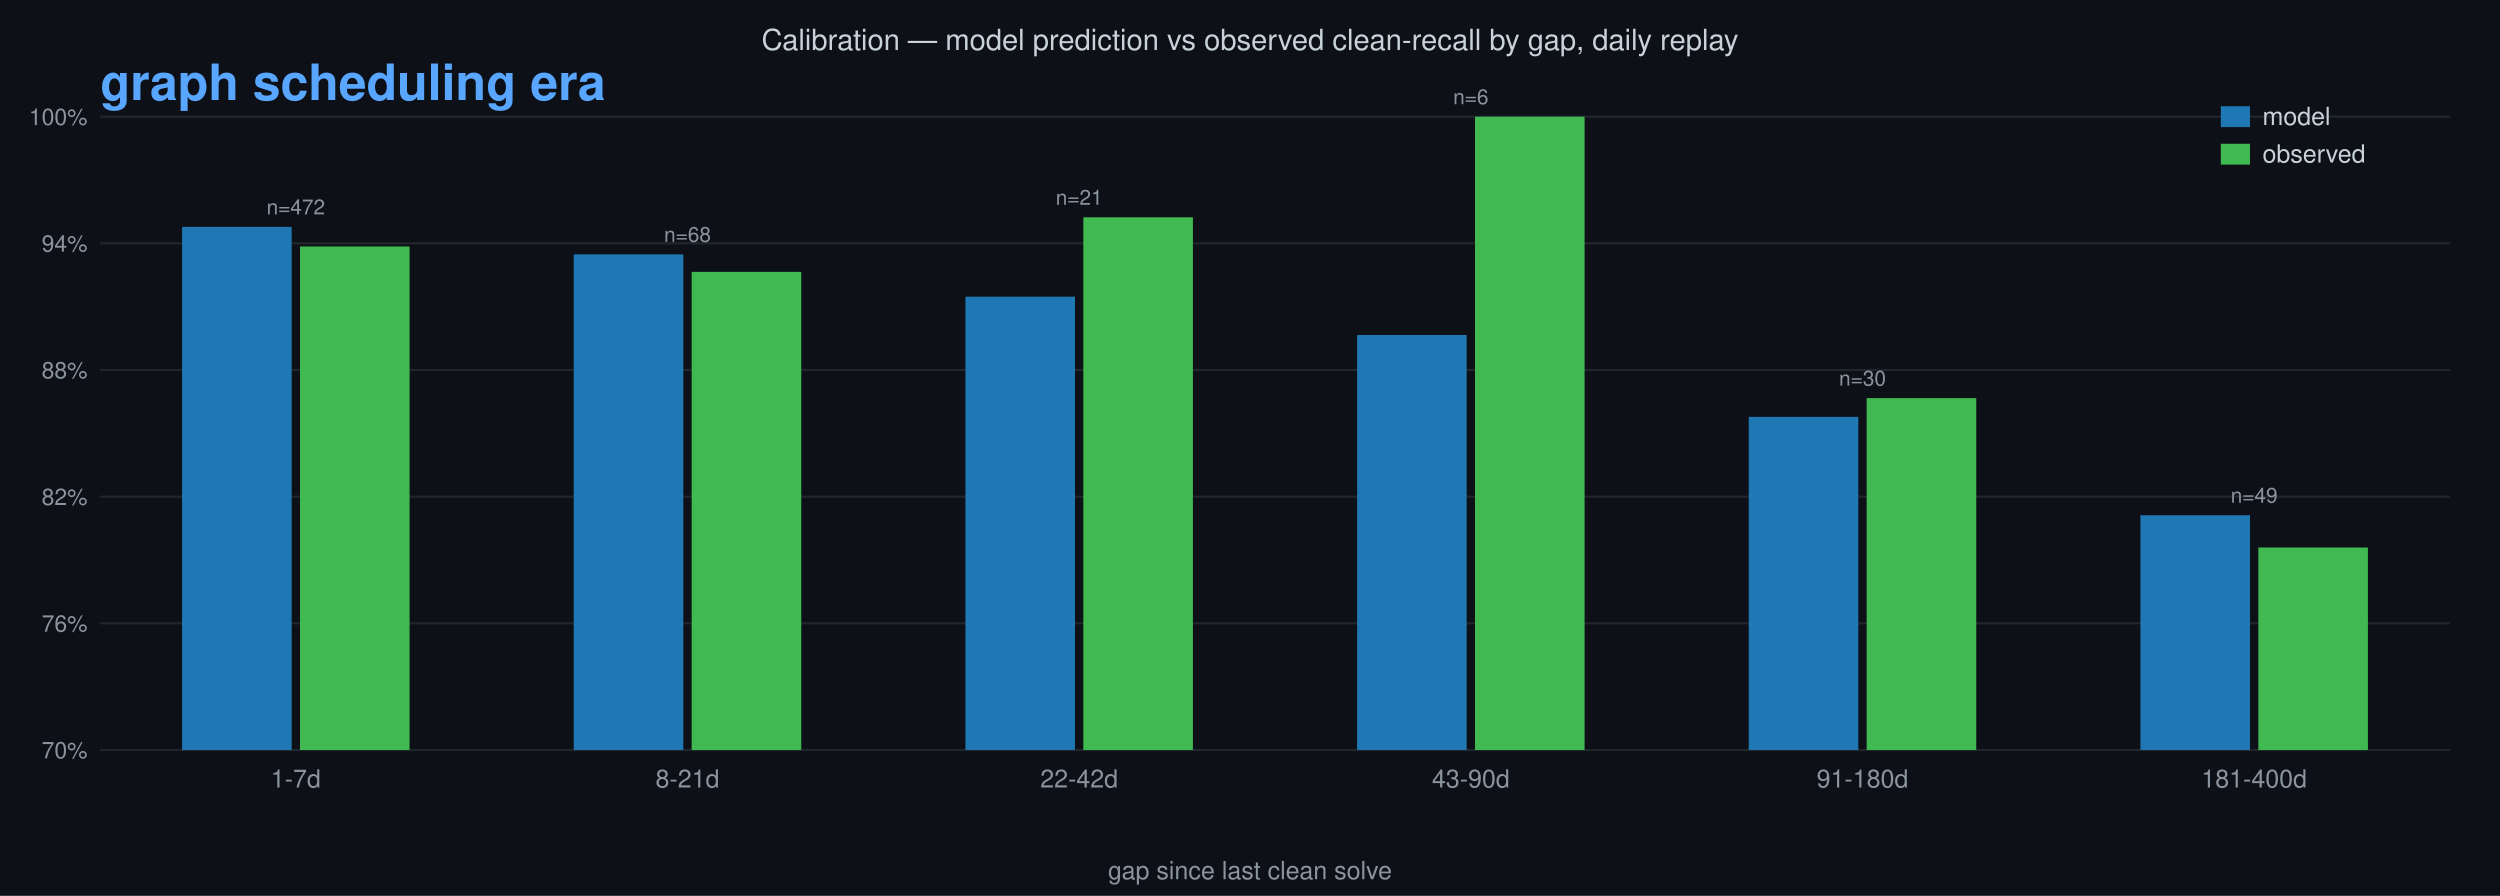
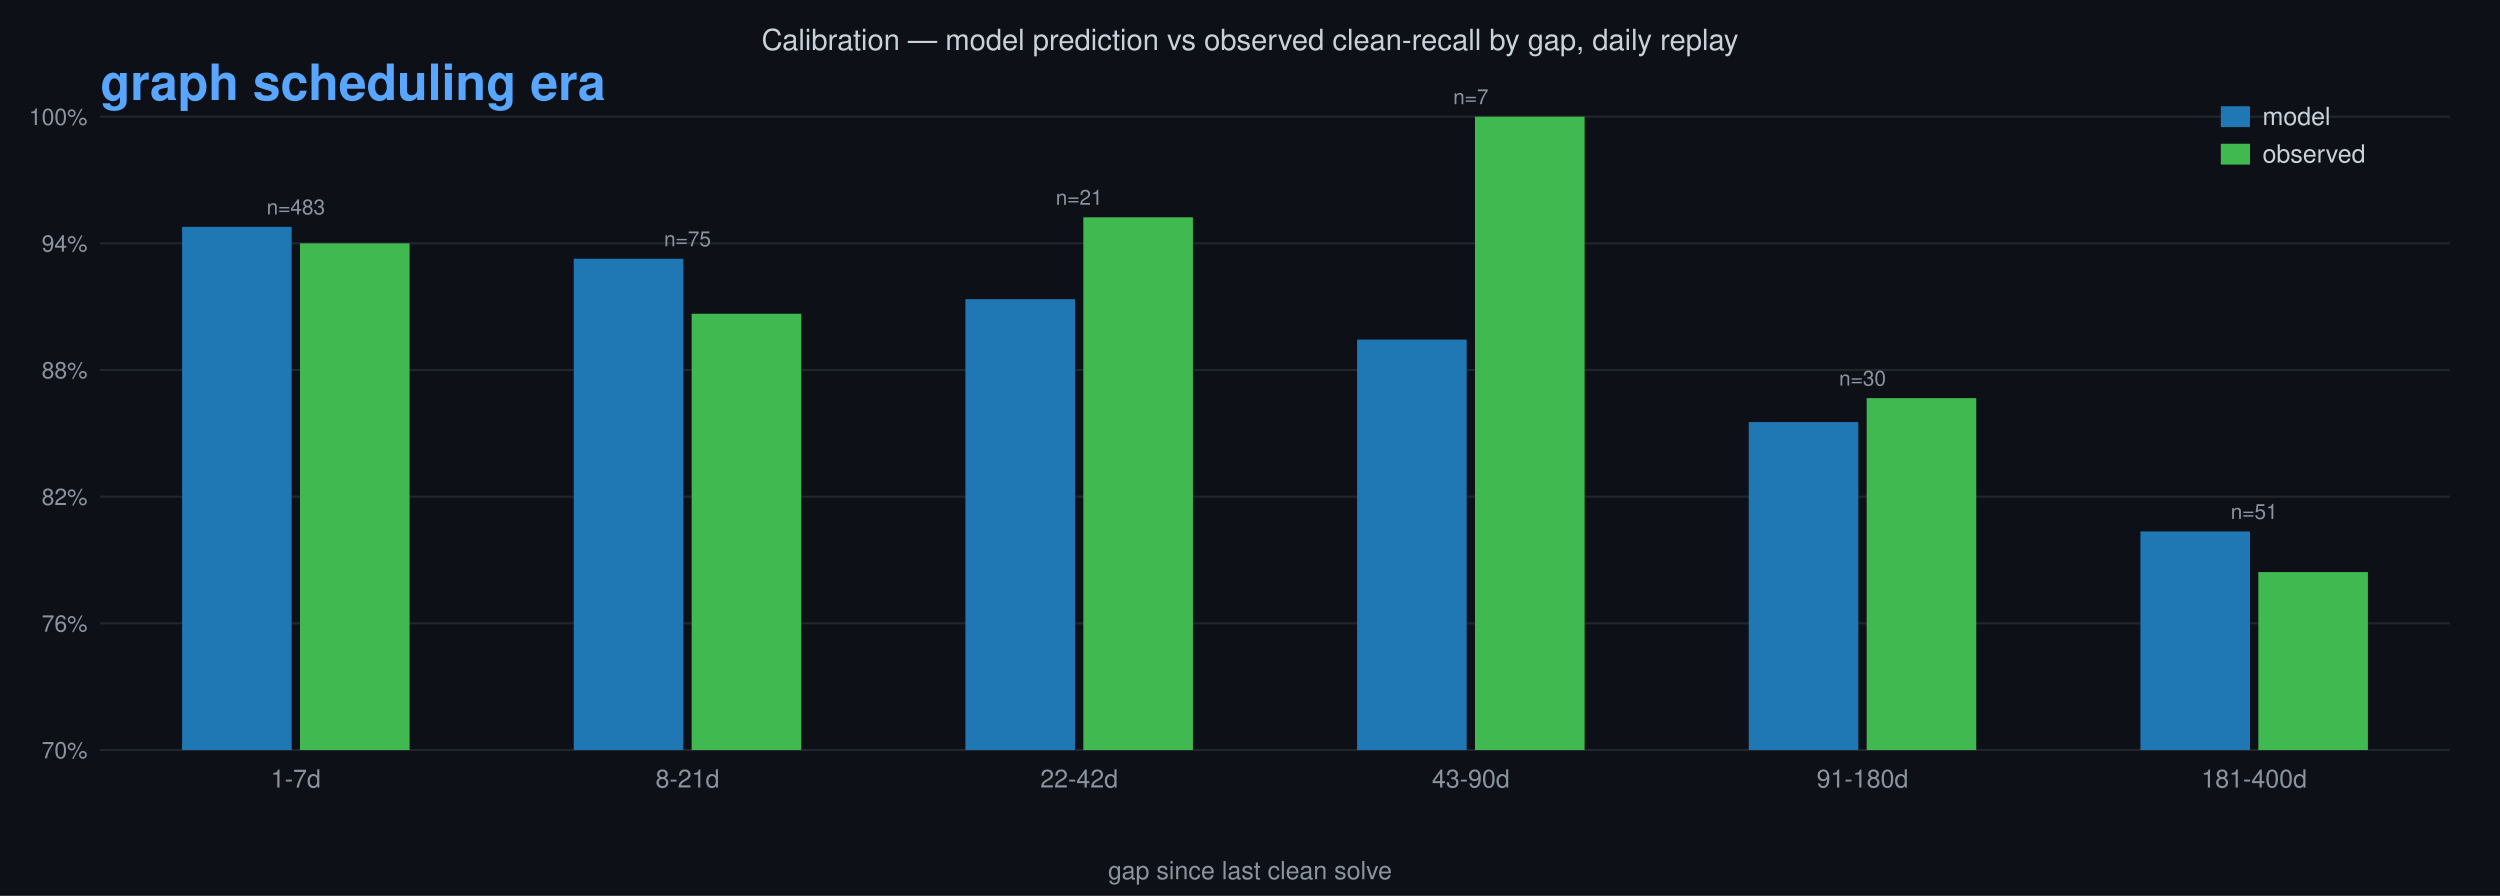
<svg xmlns="http://www.w3.org/2000/svg" viewBox="0 0 1200 430" font-family="Helvetica,sans-serif">
  <rect width="1200" height="430" fill="#0d1117" />
  <text x="600" y="24" text-anchor="middle" font-size="14" fill="#c9d1d9">Calibration — model prediction vs observed clean-recall by gap, daily replay</text>
-   <text x="48" y="48" text-anchor="start" font-size="24" font-weight="bold" fill="#8b949e" opacity="0">pre graph scheduling era<animate attributeName="opacity" calcMode="discrete" values="1;0" keyTimes="0;0.782" dur="10.0s" repeatCount="indefinite" />
+   <text x="48" y="48" text-anchor="start" font-size="24" font-weight="bold" fill="#8b949e" opacity="0">pre graph scheduling era<animate attributeName="opacity" calcMode="discrete" values="1;0" keyTimes="0;0.77" dur="10.0s" repeatCount="indefinite" />
  </text>
-   <text x="48" y="48" text-anchor="start" font-size="24" font-weight="bold" fill="#58a6ff" opacity="1">graph scheduling era<animate attributeName="opacity" calcMode="discrete" values="0;1" keyTimes="0;0.782" dur="10.0s" repeatCount="indefinite" />
+   <text x="48" y="48" text-anchor="start" font-size="24" font-weight="bold" fill="#58a6ff" opacity="1">graph scheduling era<animate attributeName="opacity" calcMode="discrete" values="0;1" keyTimes="0;0.77" dur="10.0s" repeatCount="indefinite" />
  </text>
  <line x1="48" y1="360.0" x2="1176" y2="360.0" stroke="#21262d" stroke-width="1" />
  <text x="42" y="364.0" text-anchor="end" font-size="11" fill="#8b949e">70%</text>
  <line x1="48" y1="299.2" x2="1176" y2="299.2" stroke="#21262d" stroke-width="1" />
  <text x="42" y="303.2" text-anchor="end" font-size="11" fill="#8b949e">76%</text>
  <line x1="48" y1="238.4" x2="1176" y2="238.4" stroke="#21262d" stroke-width="1" />
  <text x="42" y="242.4" text-anchor="end" font-size="11" fill="#8b949e">82%</text>
  <line x1="48" y1="177.6" x2="1176" y2="177.6" stroke="#21262d" stroke-width="1" />
  <text x="42" y="181.6" text-anchor="end" font-size="11" fill="#8b949e">88%</text>
  <line x1="48" y1="116.8" x2="1176" y2="116.8" stroke="#21262d" stroke-width="1" />
  <text x="42" y="120.8" text-anchor="end" font-size="11" fill="#8b949e">94%</text>
  <line x1="48" y1="56.0" x2="1176" y2="56.0" stroke="#21262d" stroke-width="1" />
  <text x="42" y="60.0" text-anchor="end" font-size="11" fill="#8b949e">100%</text>
  <rect x="87.4" y="108.9" width="52.6" height="251.1" fill="#1f77b4">
-     <animate attributeName="y" calcMode="discrete" values="360.0;106.5;107.2;106.9;107.1;107.4;107.5;107.7;108.3;108.2;108.3;108.4;108.5;108.4;108.3;108.4;108.3;108.4;108.3;108.4;108.5;108.4;108.5;108.6;108.5;108.6;108.5;108.6;108.5;108.6;108.7;108.8;108.9" keyTimes="0;0.005;0.009;0.022;0.035;0.038;0.047;0.049;0.064;0.071;0.075;0.084;0.119;0.149;0.196;0.21;0.253;0.272;0.299;0.314;0.38;0.39;0.408;0.46;0.496;0.517;0.53;0.548;0.561;0.838;0.896;0.905;0.915" dur="10.0s" repeatCount="indefinite" />
-     <animate attributeName="height" calcMode="discrete" values="0.0;253.5;252.8;253.1;252.9;252.6;252.5;252.3;251.7;251.8;251.7;251.6;251.5;251.6;251.7;251.6;251.7;251.6;251.7;251.6;251.5;251.6;251.5;251.4;251.5;251.4;251.5;251.4;251.5;251.4;251.3;251.2;251.1" keyTimes="0;0.005;0.009;0.022;0.035;0.038;0.047;0.049;0.064;0.071;0.075;0.084;0.119;0.149;0.196;0.21;0.253;0.272;0.299;0.314;0.38;0.39;0.408;0.46;0.496;0.517;0.53;0.548;0.561;0.838;0.896;0.905;0.915" dur="10.0s" repeatCount="indefinite" />
+     <animate attributeName="y" calcMode="discrete" values="360.0;106.5;107.3;106.9;107.2;107.4;107.5;107.7;108.4;108.3;108.4;108.5;108.6;108.5;108.4;108.5;108.4;108.5;108.4;108.5;108.4;108.5;108.6;108.7;108.6;108.5;108.6;108.7;108.8;108.9" keyTimes="0;0.005;0.009;0.022;0.034;0.038;0.046;0.048;0.063;0.07;0.074;0.082;0.117;0.147;0.193;0.206;0.249;0.268;0.283;0.309;0.318;0.332;0.411;0.464;0.477;0.581;0.825;0.863;0.882;0.897" dur="10.0s" repeatCount="indefinite" />
+     <animate attributeName="height" calcMode="discrete" values="0.0;253.5;252.7;253.1;252.8;252.6;252.5;252.3;251.6;251.7;251.6;251.5;251.4;251.5;251.6;251.5;251.6;251.5;251.6;251.5;251.6;251.5;251.4;251.3;251.4;251.5;251.4;251.3;251.2;251.1" keyTimes="0;0.005;0.009;0.022;0.034;0.038;0.046;0.048;0.063;0.07;0.074;0.082;0.117;0.147;0.193;0.206;0.249;0.268;0.283;0.309;0.318;0.332;0.411;0.464;0.477;0.581;0.825;0.863;0.882;0.897" dur="10.0s" repeatCount="indefinite" />
  </rect>
-   <rect x="144.0" y="118.3" width="52.6" height="241.7" fill="#3fb950">
-     <animate attributeName="y" calcMode="discrete" values="360.0;56.0;69.7;67.8;67.0;66.4;66.0;65.0;64.1;63.7;63.2;76.4;75.9;81.3;80.0;78.8;78.1;77.6;77.0;75.9;75.1;87.5;85.9;84.7;83.9;82.8;81.8;81.4;80.9;83.4;82.9;82.5;82.0;84.7;83.8;83.2;82.4;82.1;81.5;83.8;83.2;82.7;82.5;82.3;82.2;82.1;82.0;81.9;81.7;81.6;81.5;81.3;86.1;85.7;85.5;85.2;89.7;91.8;98.2;104.5;106.1;106.0;114.3;118.1;116.9;118.3" keyTimes="0;0.005;0.119;0.149;0.164;0.179;0.196;0.21;0.253;0.272;0.288;0.314;0.323;0.337;0.354;0.366;0.38;0.39;0.399;0.408;0.418;0.427;0.439;0.449;0.46;0.472;0.485;0.496;0.507;0.517;0.53;0.539;0.548;0.561;0.57;0.59;0.605;0.615;0.624;0.63;0.641;0.65;0.658;0.705;0.71;0.729;0.734;0.765;0.792;0.805;0.813;0.821;0.828;0.838;0.845;0.852;0.86;0.87;0.876;0.885;0.89;0.894;0.896;0.905;0.911;0.915" dur="10.0s" repeatCount="indefinite" />
-     <animate attributeName="height" calcMode="discrete" values="0.0;304.0;290.3;292.2;293.0;293.6;294.0;295.0;295.9;296.3;296.8;283.6;284.1;278.7;280.0;281.2;281.9;282.4;283.0;284.1;284.9;272.5;274.1;275.3;276.1;277.2;278.2;278.6;279.1;276.6;277.1;277.5;278.0;275.3;276.2;276.8;277.6;277.9;278.5;276.2;276.8;277.3;277.5;277.7;277.8;277.9;278.0;278.1;278.3;278.4;278.5;278.7;273.9;274.3;274.5;274.8;270.3;268.2;261.8;255.5;253.9;254.0;245.7;241.9;243.1;241.7" keyTimes="0;0.005;0.119;0.149;0.164;0.179;0.196;0.21;0.253;0.272;0.288;0.314;0.323;0.337;0.354;0.366;0.38;0.39;0.399;0.408;0.418;0.427;0.439;0.449;0.46;0.472;0.485;0.496;0.507;0.517;0.53;0.539;0.548;0.561;0.57;0.59;0.605;0.615;0.624;0.63;0.641;0.65;0.658;0.705;0.71;0.729;0.734;0.765;0.792;0.805;0.813;0.821;0.828;0.838;0.845;0.852;0.86;0.87;0.876;0.885;0.89;0.894;0.896;0.905;0.911;0.915" dur="10.0s" repeatCount="indefinite" />
+   <rect x="144.0" y="116.8" width="52.6" height="243.2" fill="#3fb950">
+     <animate attributeName="y" calcMode="discrete" values="360.0;56.0;69.7;67.8;67.0;66.4;66.0;65.0;64.1;63.7;63.2;76.4;75.9;81.3;80.0;78.8;78.1;77.6;77.0;75.9;75.1;87.5;85.9;84.7;83.9;82.8;81.8;81.4;80.9;83.4;82.9;82.5;82.0;84.7;83.8;83.2;82.4;82.1;81.5;83.8;83.2;82.7;82.5;82.3;82.2;82.1;82.0;81.9;81.7;81.6;81.5;81.3;86.1;85.7;85.5;85.2;89.7;91.8;98.2;104.5;106.1;106.0;114.3;118.1;116.9;118.1;116.8" keyTimes="0;0.005;0.117;0.147;0.161;0.177;0.193;0.206;0.249;0.268;0.283;0.309;0.318;0.332;0.349;0.361;0.374;0.384;0.393;0.402;0.411;0.421;0.432;0.442;0.452;0.464;0.477;0.488;0.499;0.509;0.522;0.53;0.54;0.552;0.562;0.581;0.596;0.606;0.614;0.62;0.631;0.639;0.647;0.694;0.699;0.718;0.723;0.754;0.78;0.792;0.801;0.808;0.815;0.825;0.832;0.838;0.847;0.856;0.863;0.871;0.876;0.88;0.882;0.891;0.897;0.901;0.911" dur="10.0s" repeatCount="indefinite" />
+     <animate attributeName="height" calcMode="discrete" values="0.0;304.0;290.3;292.2;293.0;293.6;294.0;295.0;295.9;296.3;296.8;283.6;284.1;278.7;280.0;281.2;281.9;282.4;283.0;284.1;284.9;272.5;274.1;275.3;276.1;277.2;278.2;278.6;279.1;276.6;277.1;277.5;278.0;275.3;276.2;276.8;277.6;277.9;278.5;276.2;276.8;277.3;277.5;277.7;277.8;277.9;278.0;278.1;278.3;278.4;278.5;278.7;273.9;274.3;274.5;274.8;270.3;268.2;261.8;255.5;253.9;254.0;245.7;241.9;243.1;241.9;243.2" keyTimes="0;0.005;0.117;0.147;0.161;0.177;0.193;0.206;0.249;0.268;0.283;0.309;0.318;0.332;0.349;0.361;0.374;0.384;0.393;0.402;0.411;0.421;0.432;0.442;0.452;0.464;0.477;0.488;0.499;0.509;0.522;0.53;0.54;0.552;0.562;0.581;0.596;0.606;0.614;0.62;0.631;0.639;0.647;0.694;0.699;0.718;0.723;0.754;0.78;0.792;0.801;0.808;0.815;0.825;0.832;0.838;0.847;0.856;0.863;0.871;0.876;0.88;0.882;0.891;0.897;0.901;0.911" dur="10.0s" repeatCount="indefinite" />
  </rect>
  <text x="142.0" y="378" text-anchor="middle" font-size="12" fill="#8b949e">1-7d</text>
-   <text x="142.0" y="102.9" text-anchor="middle" font-size="10" fill="#8b949e" opacity="1">n=472<animate attributeName="opacity" calcMode="discrete" values="0;1" keyTimes="0;0.915" dur="10.0s" repeatCount="indefinite" />
+   <text x="142.0" y="102.9" text-anchor="middle" font-size="10" fill="#8b949e" opacity="1">n=483<animate attributeName="opacity" calcMode="discrete" values="0;1" keyTimes="0;0.911" dur="10.0s" repeatCount="indefinite" />
  </text>
-   <rect x="275.4" y="122.1" width="52.6" height="237.9" fill="#1f77b4">
-     <animate attributeName="y" calcMode="discrete" values="360.0;116.0;117.9;117.2;118.2;118.7;119.8;119.5;121.0;121.6;122.2;122.4;122.0;122.3;123.0;122.7;122.5;122.4;122.2;122.1;121.8;122.4;122.6;122.3;122.4;122.3;122.2;122.1;121.9;121.8;121.7;121.6;121.7;121.8;121.9;122.1" keyTimes="0;0.059;0.071;0.075;0.087;0.108;0.119;0.149;0.179;0.21;0.253;0.272;0.288;0.323;0.337;0.354;0.366;0.38;0.39;0.399;0.408;0.418;0.427;0.439;0.472;0.517;0.539;0.59;0.63;0.662;0.86;0.876;0.896;0.905;0.911;0.915" dur="10.0s" repeatCount="indefinite" />
-     <animate attributeName="height" calcMode="discrete" values="0.0;244.0;242.1;242.8;241.8;241.3;240.2;240.5;239.0;238.4;237.8;237.6;238.0;237.7;237.0;237.3;237.5;237.6;237.8;237.9;238.2;237.6;237.4;237.7;237.6;237.7;237.8;237.9;238.1;238.2;238.3;238.4;238.3;238.2;238.1;237.9" keyTimes="0;0.059;0.071;0.075;0.087;0.108;0.119;0.149;0.179;0.21;0.253;0.272;0.288;0.323;0.337;0.354;0.366;0.38;0.39;0.399;0.408;0.418;0.427;0.439;0.472;0.517;0.539;0.59;0.63;0.662;0.86;0.876;0.896;0.905;0.911;0.915" dur="10.0s" repeatCount="indefinite" />
+   <rect x="275.4" y="124.2" width="52.6" height="235.8" fill="#1f77b4">
+     <animate attributeName="y" calcMode="discrete" values="360.0;116.5;118.5;117.8;118.8;119.4;120.6;120.3;121.8;122.4;123.1;123.3;122.9;123.2;123.9;123.6;123.4;123.3;123.1;122.9;122.7;123.2;123.4;123.2;123.1;123.0;122.9;122.7;122.6;122.4;122.3;122.4;122.5;122.6;123.8;124.2" keyTimes="0;0.058;0.07;0.074;0.086;0.106;0.117;0.147;0.177;0.206;0.249;0.268;0.283;0.318;0.332;0.349;0.361;0.374;0.384;0.393;0.402;0.411;0.421;0.432;0.509;0.53;0.581;0.62;0.639;0.847;0.863;0.882;0.891;0.897;0.901;0.911" dur="10.0s" repeatCount="indefinite" />
+     <animate attributeName="height" calcMode="discrete" values="0.0;243.5;241.5;242.2;241.2;240.6;239.4;239.7;238.2;237.6;236.9;236.7;237.1;236.8;236.1;236.4;236.6;236.7;236.9;237.1;237.3;236.8;236.6;236.8;236.9;237.0;237.1;237.3;237.4;237.6;237.7;237.6;237.5;237.4;236.2;235.8" keyTimes="0;0.058;0.07;0.074;0.086;0.106;0.117;0.147;0.177;0.206;0.249;0.268;0.283;0.318;0.332;0.349;0.361;0.374;0.384;0.393;0.402;0.411;0.421;0.432;0.509;0.53;0.581;0.62;0.639;0.847;0.863;0.882;0.891;0.897;0.901;0.911" dur="10.0s" repeatCount="indefinite" />
  </rect>
-   <rect x="332.0" y="130.5" width="52.6" height="229.5" fill="#3fb950">
-     <animate attributeName="y" calcMode="discrete" values="360.0;56.0;106.7;100.1;95.0;93.5;92.2;90.9;89.8;87.7;82.7;82.0;80.7;103.1;122.1;120.7;119.3;118.0;113.4;111.3;110.3;108.4;107.5;106.7;104.3;102.8;117.4;130.5" keyTimes="0;0.059;0.323;0.337;0.354;0.366;0.38;0.39;0.399;0.408;0.418;0.427;0.439;0.449;0.46;0.472;0.517;0.539;0.59;0.63;0.65;0.662;0.86;0.876;0.896;0.905;0.911;0.915" dur="10.0s" repeatCount="indefinite" />
-     <animate attributeName="height" calcMode="discrete" values="0.0;304.0;253.3;259.9;265.0;266.5;267.8;269.1;270.2;272.3;277.3;278.0;279.3;256.9;237.9;239.3;240.7;242.0;246.6;248.7;249.7;251.6;252.5;253.3;255.7;257.2;242.6;229.5" keyTimes="0;0.059;0.323;0.337;0.354;0.366;0.38;0.39;0.399;0.408;0.418;0.427;0.439;0.449;0.46;0.472;0.517;0.539;0.59;0.63;0.65;0.662;0.86;0.876;0.896;0.905;0.911;0.915" dur="10.0s" repeatCount="indefinite" />
+   <rect x="332.0" y="150.6" width="52.6" height="209.4" fill="#3fb950">
+     <animate attributeName="y" calcMode="discrete" values="360.0;56.0;106.7;100.1;95.0;93.5;92.2;90.9;89.8;87.7;82.7;82.0;80.7;103.1;122.1;120.7;119.3;118.0;113.4;111.3;110.3;108.4;107.5;106.7;104.3;102.8;117.4;126.4;150.6" keyTimes="0;0.058;0.318;0.332;0.349;0.361;0.374;0.384;0.393;0.402;0.411;0.421;0.432;0.442;0.452;0.464;0.509;0.53;0.581;0.62;0.639;0.652;0.847;0.863;0.882;0.891;0.897;0.901;0.911" dur="10.0s" repeatCount="indefinite" />
+     <animate attributeName="height" calcMode="discrete" values="0.0;304.0;253.3;259.9;265.0;266.5;267.8;269.1;270.2;272.3;277.3;278.0;279.3;256.9;237.9;239.3;240.7;242.0;246.6;248.7;249.7;251.6;252.5;253.3;255.7;257.2;242.6;233.6;209.4" keyTimes="0;0.058;0.318;0.332;0.349;0.361;0.374;0.384;0.393;0.402;0.411;0.421;0.432;0.442;0.452;0.464;0.509;0.53;0.581;0.62;0.639;0.652;0.847;0.863;0.882;0.891;0.897;0.901;0.911" dur="10.0s" repeatCount="indefinite" />
  </rect>
  <text x="330.0" y="378" text-anchor="middle" font-size="12" fill="#8b949e">8-21d</text>
-   <text x="330.0" y="116.1" text-anchor="middle" font-size="10" fill="#8b949e" opacity="1">n=68<animate attributeName="opacity" calcMode="discrete" values="0;1" keyTimes="0;0.915" dur="10.0s" repeatCount="indefinite" />
+   <text x="330.0" y="118.2" text-anchor="middle" font-size="10" fill="#8b949e" opacity="1">n=75<animate attributeName="opacity" calcMode="discrete" values="0;1" keyTimes="0;0.911" dur="10.0s" repeatCount="indefinite" />
  </text>
-   <rect x="463.4" y="142.4" width="52.6" height="217.6" fill="#1f77b4">
-     <animate attributeName="y" calcMode="discrete" values="360.0;136.3;133.5;134.7;139.0;139.4;138.4;138.1;137.9;138.3;138.9;142.4" keyTimes="0;0.337;0.38;0.507;0.561;0.57;0.666;0.725;0.729;0.782;0.797;0.838" dur="10.0s" repeatCount="indefinite" />
-     <animate attributeName="height" calcMode="discrete" values="0.0;223.7;226.5;225.3;221.0;220.6;221.6;221.9;222.1;221.7;221.1;217.6" keyTimes="0;0.337;0.38;0.507;0.561;0.57;0.666;0.725;0.729;0.782;0.797;0.838" dur="10.0s" repeatCount="indefinite" />
+   <rect x="463.4" y="143.6" width="52.6" height="216.4" fill="#1f77b4">
+     <animate attributeName="y" calcMode="discrete" values="360.0;138.0;135.1;136.3;140.8;141.3;140.0;139.7;139.2;139.3;139.9;143.6" keyTimes="0;0.332;0.374;0.499;0.552;0.562;0.655;0.714;0.718;0.77;0.785;0.825" dur="10.0s" repeatCount="indefinite" />
+     <animate attributeName="height" calcMode="discrete" values="0.0;222.0;224.9;223.7;219.2;218.7;220.0;220.3;220.8;220.7;220.1;216.4" keyTimes="0;0.332;0.374;0.499;0.552;0.562;0.655;0.714;0.718;0.77;0.785;0.825" dur="10.0s" repeatCount="indefinite" />
  </rect>
  <rect x="520.0" y="104.3" width="52.6" height="255.7" fill="#3fb950">
-     <animate attributeName="y" calcMode="discrete" values="360.0;56.0;224.9;182.7;168.6;157.3;133.9;115.6;112.3;104.3" keyTimes="0;0.337;0.561;0.57;0.666;0.725;0.729;0.782;0.797;0.838" dur="10.0s" repeatCount="indefinite" />
-     <animate attributeName="height" calcMode="discrete" values="0.0;304.0;135.1;177.3;191.4;202.7;226.1;244.4;247.7;255.7" keyTimes="0;0.337;0.561;0.57;0.666;0.725;0.729;0.782;0.797;0.838" dur="10.0s" repeatCount="indefinite" />
+     <animate attributeName="y" calcMode="discrete" values="360.0;56.0;224.9;182.7;168.6;157.3;133.9;115.6;112.3;104.3" keyTimes="0;0.332;0.552;0.562;0.655;0.714;0.718;0.77;0.785;0.825" dur="10.0s" repeatCount="indefinite" />
+     <animate attributeName="height" calcMode="discrete" values="0.0;304.0;135.1;177.3;191.4;202.7;226.1;244.4;247.7;255.7" keyTimes="0;0.332;0.552;0.562;0.655;0.714;0.718;0.77;0.785;0.825" dur="10.0s" repeatCount="indefinite" />
  </rect>
  <text x="518.0" y="378" text-anchor="middle" font-size="12" fill="#8b949e">22-42d</text>
-   <text x="518.0" y="98.3" text-anchor="middle" font-size="10" fill="#8b949e" opacity="1">n=21<animate attributeName="opacity" calcMode="discrete" values="0;1" keyTimes="0;0.915" dur="10.0s" repeatCount="indefinite" />
+   <text x="518.0" y="98.3" text-anchor="middle" font-size="10" fill="#8b949e" opacity="1">n=21<animate attributeName="opacity" calcMode="discrete" values="0;1" keyTimes="0;0.911" dur="10.0s" repeatCount="indefinite" />
  </text>
-   <rect x="651.4" y="160.8" width="52.6" height="199.2" fill="#1f77b4">
-     <animate attributeName="y" calcMode="discrete" values="360.0;151.4;151.7;153.5;160.8" keyTimes="0;0.561;0.57;0.65;0.757" dur="10.0s" repeatCount="indefinite" />
-     <animate attributeName="height" calcMode="discrete" values="0.0;208.6;208.3;206.5;199.2" keyTimes="0;0.561;0.57;0.65;0.757" dur="10.0s" repeatCount="indefinite" />
+   <rect x="651.4" y="163.0" width="52.6" height="197.0" fill="#1f77b4">
+     <animate attributeName="y" calcMode="discrete" values="360.0;153.9;154.1;155.9;162.5;163.0" keyTimes="0;0.552;0.562;0.639;0.745;0.901" dur="10.0s" repeatCount="indefinite" />
+     <animate attributeName="height" calcMode="discrete" values="0.0;206.1;205.9;204.1;197.5;197.0" keyTimes="0;0.552;0.562;0.639;0.745;0.901" dur="10.0s" repeatCount="indefinite" />
  </rect>
  <rect x="708.0" y="56.0" width="52.6" height="304.0" fill="#3fb950">
-     <animate attributeName="y" calcMode="discrete" values="360.0;56.0" keyTimes="0;0.561" dur="10.0s" repeatCount="indefinite" />
-     <animate attributeName="height" calcMode="discrete" values="0.0;304.0" keyTimes="0;0.561" dur="10.0s" repeatCount="indefinite" />
+     <animate attributeName="y" calcMode="discrete" values="360.0;56.0" keyTimes="0;0.552" dur="10.0s" repeatCount="indefinite" />
+     <animate attributeName="height" calcMode="discrete" values="0.0;304.0" keyTimes="0;0.552" dur="10.0s" repeatCount="indefinite" />
  </rect>
  <text x="706.0" y="378" text-anchor="middle" font-size="12" fill="#8b949e">43-90d</text>
-   <text x="706.0" y="50.0" text-anchor="middle" font-size="10" fill="#8b949e" opacity="1">n=6<animate attributeName="opacity" calcMode="discrete" values="0;1" keyTimes="0;0.915" dur="10.0s" repeatCount="indefinite" />
+   <text x="706.0" y="50.0" text-anchor="middle" font-size="10" fill="#8b949e" opacity="1">n=7<animate attributeName="opacity" calcMode="discrete" values="0;1" keyTimes="0;0.911" dur="10.0s" repeatCount="indefinite" />
  </text>
-   <rect x="839.4" y="200.1" width="52.6" height="159.9" fill="#1f77b4">
-     <animate attributeName="y" calcMode="discrete" values="360.0;202.0;199.7;200.0;201.8;201.9;204.0;203.9;201.1;200.6;201.0;200.3;199.8;200.2;199.7;199.8;200.2;200.1" keyTimes="0;0.699;0.705;0.709;0.71;0.715;0.723;0.727;0.757;0.765;0.782;0.797;0.813;0.821;0.828;0.845;0.86;0.894" dur="10.0s" repeatCount="indefinite" />
-     <animate attributeName="height" calcMode="discrete" values="0.0;158.0;160.3;160.0;158.2;158.1;156.0;156.1;158.9;159.4;159.0;159.7;160.2;159.8;160.3;160.2;159.8;159.9" keyTimes="0;0.699;0.705;0.709;0.71;0.715;0.723;0.727;0.757;0.765;0.782;0.797;0.813;0.821;0.828;0.845;0.86;0.894" dur="10.0s" repeatCount="indefinite" />
+   <rect x="839.4" y="202.6" width="52.6" height="157.4" fill="#1f77b4">
+     <animate attributeName="y" calcMode="discrete" values="360.0;204.6;202.1;202.6;204.6;204.8;207.1;206.6;203.6;203.1;203.4;202.5;202.1;202.5;202.0;202.2;202.8;202.6" keyTimes="0;0.688;0.694;0.698;0.699;0.704;0.711;0.715;0.745;0.754;0.77;0.785;0.801;0.808;0.815;0.832;0.847;0.88" dur="10.0s" repeatCount="indefinite" />
+     <animate attributeName="height" calcMode="discrete" values="0.0;155.4;157.9;157.4;155.4;155.2;152.9;153.4;156.4;156.9;156.6;157.5;157.9;157.5;158.0;157.8;157.2;157.4" keyTimes="0;0.688;0.694;0.698;0.699;0.704;0.711;0.715;0.745;0.754;0.77;0.785;0.801;0.808;0.815;0.832;0.847;0.88" dur="10.0s" repeatCount="indefinite" />
  </rect>
  <rect x="896.0" y="191.1" width="52.6" height="168.9" fill="#3fb950">
-     <animate attributeName="y" calcMode="discrete" values="360.0;56.0;133.9;123.6;168.6;162.7;157.3;152.5;148.1;144.1;177.6;172.9;195.8;191.1" keyTimes="0;0.699;0.723;0.727;0.757;0.765;0.782;0.797;0.813;0.821;0.828;0.845;0.86;0.894" dur="10.0s" repeatCount="indefinite" />
-     <animate attributeName="height" calcMode="discrete" values="0.0;304.0;226.1;236.4;191.4;197.3;202.7;207.5;211.9;215.9;182.4;187.1;164.2;168.9" keyTimes="0;0.699;0.723;0.727;0.757;0.765;0.782;0.797;0.813;0.821;0.828;0.845;0.86;0.894" dur="10.0s" repeatCount="indefinite" />
+     <animate attributeName="y" calcMode="discrete" values="360.0;56.0;133.9;123.6;168.6;162.7;157.3;152.5;148.1;144.1;177.6;172.9;195.8;191.1" keyTimes="0;0.688;0.711;0.715;0.745;0.754;0.77;0.785;0.801;0.808;0.815;0.832;0.847;0.88" dur="10.0s" repeatCount="indefinite" />
+     <animate attributeName="height" calcMode="discrete" values="0.0;304.0;226.1;236.4;191.4;197.3;202.7;207.5;211.9;215.9;182.4;187.1;164.2;168.9" keyTimes="0;0.688;0.711;0.715;0.745;0.754;0.77;0.785;0.801;0.808;0.815;0.832;0.847;0.88" dur="10.0s" repeatCount="indefinite" />
  </rect>
  <text x="894.0" y="378" text-anchor="middle" font-size="12" fill="#8b949e">91-180d</text>
-   <text x="894.0" y="185.1" text-anchor="middle" font-size="10" fill="#8b949e" opacity="1">n=30<animate attributeName="opacity" calcMode="discrete" values="0;1" keyTimes="0;0.915" dur="10.0s" repeatCount="indefinite" />
+   <text x="894.0" y="185.1" text-anchor="middle" font-size="10" fill="#8b949e" opacity="1">n=30<animate attributeName="opacity" calcMode="discrete" values="0;1" keyTimes="0;0.911" dur="10.0s" repeatCount="indefinite" />
  </text>
-   <rect x="1027.4" y="247.3" width="52.6" height="112.7" fill="#1f77b4">
-     <animate attributeName="y" calcMode="discrete" values="360.0;221.9;225.1;227.0;237.4;239.8;239.5;242.2;243.9;244.5;244.9;244.8;246.4;246.7;247.2;247.3" keyTimes="0;0.725;0.727;0.757;0.765;0.782;0.792;0.797;0.805;0.813;0.821;0.828;0.838;0.845;0.852;0.905" dur="10.0s" repeatCount="indefinite" />
-     <animate attributeName="height" calcMode="discrete" values="0.0;138.1;134.9;133.0;122.6;120.2;120.5;117.8;116.1;115.5;115.1;115.2;113.6;113.3;112.8;112.7" keyTimes="0;0.725;0.727;0.757;0.765;0.782;0.792;0.797;0.805;0.813;0.821;0.828;0.838;0.845;0.852;0.905" dur="10.0s" repeatCount="indefinite" />
+   <rect x="1027.4" y="255.1" width="52.6" height="104.9" fill="#1f77b4">
+     <animate attributeName="y" calcMode="discrete" values="360.0;227.3;230.6;232.1;242.9;245.0;244.5;247.4;249.3;249.9;250.3;251.9;252.2;252.7;253.9;255.1" keyTimes="0;0.714;0.715;0.745;0.754;0.77;0.78;0.785;0.792;0.801;0.808;0.825;0.832;0.838;0.901;0.911" dur="10.0s" repeatCount="indefinite" />
+     <animate attributeName="height" calcMode="discrete" values="0.0;132.7;129.4;127.9;117.1;115.0;115.5;112.6;110.7;110.1;109.7;108.1;107.8;107.3;106.1;104.9" keyTimes="0;0.714;0.715;0.745;0.754;0.77;0.78;0.785;0.792;0.801;0.808;0.825;0.832;0.838;0.901;0.911" dur="10.0s" repeatCount="indefinite" />
  </rect>
-   <rect x="1084.0" y="262.8" width="52.6" height="97.2" fill="#3fb950">
-     <animate attributeName="y" calcMode="discrete" values="360.0;56.0;258.7;273.1;224.9;249.0;218.1;195.8;214.3;229.7;249.0;258.7;246.0;262.8" keyTimes="0;0.725;0.765;0.782;0.792;0.797;0.805;0.813;0.821;0.828;0.838;0.845;0.852;0.905" dur="10.0s" repeatCount="indefinite" />
-     <animate attributeName="height" calcMode="discrete" values="0.0;304.0;101.3;86.9;135.1;111.0;141.9;164.2;145.7;130.3;111.0;101.3;114.0;97.2" keyTimes="0;0.725;0.765;0.782;0.792;0.797;0.805;0.813;0.821;0.828;0.838;0.845;0.852;0.905" dur="10.0s" repeatCount="indefinite" />
+   <rect x="1084.0" y="274.6" width="52.6" height="85.4" fill="#3fb950">
+     <animate attributeName="y" calcMode="discrete" values="360.0;56.0;258.7;273.1;224.9;249.0;218.1;195.8;214.3;229.7;249.0;258.7;246.0;262.8;278.9;274.6" keyTimes="0;0.714;0.754;0.77;0.78;0.785;0.792;0.801;0.808;0.815;0.825;0.832;0.838;0.891;0.901;0.911" dur="10.0s" repeatCount="indefinite" />
+     <animate attributeName="height" calcMode="discrete" values="0.0;304.0;101.3;86.9;135.1;111.0;141.9;164.2;145.7;130.3;111.0;101.3;114.0;97.2;81.1;85.4" keyTimes="0;0.714;0.754;0.77;0.78;0.785;0.792;0.801;0.808;0.815;0.825;0.832;0.838;0.891;0.901;0.911" dur="10.0s" repeatCount="indefinite" />
  </rect>
  <text x="1082.0" y="378" text-anchor="middle" font-size="12" fill="#8b949e">181-400d</text>
-   <text x="1082.0" y="241.3" text-anchor="middle" font-size="10" fill="#8b949e" opacity="1">n=49<animate attributeName="opacity" calcMode="discrete" values="0;1" keyTimes="0;0.915" dur="10.0s" repeatCount="indefinite" />
+   <text x="1082.0" y="249.1" text-anchor="middle" font-size="10" fill="#8b949e" opacity="1">n=51<animate attributeName="opacity" calcMode="discrete" values="0;1" keyTimes="0;0.911" dur="10.0s" repeatCount="indefinite" />
  </text>
  <rect x="1066" y="51" width="14" height="10" fill="#1f77b4" />
  <text x="1086" y="60" font-size="12" fill="#c9d1d9">model</text>
  <rect x="1066" y="69" width="14" height="10" fill="#3fb950" />
  <text x="1086" y="78" font-size="12" fill="#c9d1d9">observed</text>
  <text x="600" y="422" text-anchor="middle" font-size="12" fill="#8b949e">gap since last clean solve</text>
-   <text x="1176" y="24" fill="#c9d1d9" font-size="14" text-anchor="end" opacity="0">sep '25<animate attributeName="opacity" calcMode="discrete" values="1;0" keyTimes="0;0.119" dur="10.0s" repeatCount="indefinite" />
+   <text x="1176" y="24" fill="#c9d1d9" font-size="14" text-anchor="end" opacity="0">sep '25<animate attributeName="opacity" calcMode="discrete" values="1;0" keyTimes="0;0.117" dur="10.0s" repeatCount="indefinite" />
  </text>
-   <text x="1176" y="24" fill="#c9d1d9" font-size="14" text-anchor="end" opacity="0">oct '25<animate attributeName="opacity" calcMode="discrete" values="0;1;0" keyTimes="0;0.119;0.53" dur="10.0s" repeatCount="indefinite" />
+   <text x="1176" y="24" fill="#c9d1d9" font-size="14" text-anchor="end" opacity="0">oct '25<animate attributeName="opacity" calcMode="discrete" values="0;1;0" keyTimes="0;0.117;0.522" dur="10.0s" repeatCount="indefinite" />
  </text>
-   <text x="1176" y="24" fill="#c9d1d9" font-size="14" text-anchor="end" opacity="0">nov '25<animate attributeName="opacity" calcMode="discrete" values="0;1;0" keyTimes="0;0.53;0.665" dur="10.0s" repeatCount="indefinite" />
+   <text x="1176" y="24" fill="#c9d1d9" font-size="14" text-anchor="end" opacity="0">nov '25<animate attributeName="opacity" calcMode="discrete" values="0;1;0" keyTimes="0;0.522;0.654" dur="10.0s" repeatCount="indefinite" />
  </text>
-   <text x="1176" y="24" fill="#c9d1d9" font-size="14" text-anchor="end" opacity="0">dec '25<animate attributeName="opacity" calcMode="discrete" values="0;1;0" keyTimes="0;0.665;0.675" dur="10.0s" repeatCount="indefinite" />
+   <text x="1176" y="24" fill="#c9d1d9" font-size="14" text-anchor="end" opacity="0">dec '25<animate attributeName="opacity" calcMode="discrete" values="0;1;0" keyTimes="0;0.654;0.665" dur="10.0s" repeatCount="indefinite" />
  </text>
-   <text x="1176" y="24" fill="#c9d1d9" font-size="14" text-anchor="end" opacity="0">jan '26<animate attributeName="opacity" calcMode="discrete" values="0;1;0" keyTimes="0;0.675;0.684" dur="10.0s" repeatCount="indefinite" />
+   <text x="1176" y="24" fill="#c9d1d9" font-size="14" text-anchor="end" opacity="0">jan '26<animate attributeName="opacity" calcMode="discrete" values="0;1;0" keyTimes="0;0.665;0.674" dur="10.0s" repeatCount="indefinite" />
  </text>
-   <text x="1176" y="24" fill="#c9d1d9" font-size="14" text-anchor="end" opacity="0">feb '26<animate attributeName="opacity" calcMode="discrete" values="0;1;0" keyTimes="0;0.684;0.693" dur="10.0s" repeatCount="indefinite" />
+   <text x="1176" y="24" fill="#c9d1d9" font-size="14" text-anchor="end" opacity="0">feb '26<animate attributeName="opacity" calcMode="discrete" values="0;1;0" keyTimes="0;0.674;0.682" dur="10.0s" repeatCount="indefinite" />
  </text>
-   <text x="1176" y="24" fill="#c9d1d9" font-size="14" text-anchor="end" opacity="0">mar '26<animate attributeName="opacity" calcMode="discrete" values="0;1;0" keyTimes="0;0.693;0.718" dur="10.0s" repeatCount="indefinite" />
+   <text x="1176" y="24" fill="#c9d1d9" font-size="14" text-anchor="end" opacity="0">mar '26<animate attributeName="opacity" calcMode="discrete" values="0;1;0" keyTimes="0;0.682;0.707" dur="10.0s" repeatCount="indefinite" />
  </text>
-   <text x="1176" y="24" fill="#c9d1d9" font-size="14" text-anchor="end" opacity="0">apr '26<animate attributeName="opacity" calcMode="discrete" values="0;1;0" keyTimes="0;0.718;0.738" dur="10.0s" repeatCount="indefinite" />
+   <text x="1176" y="24" fill="#c9d1d9" font-size="14" text-anchor="end" opacity="0">apr '26<animate attributeName="opacity" calcMode="discrete" values="0;1;0" keyTimes="0;0.707;0.727" dur="10.0s" repeatCount="indefinite" />
  </text>
-   <text x="1176" y="24" fill="#c9d1d9" font-size="14" text-anchor="end" opacity="0">may '26<animate attributeName="opacity" calcMode="discrete" values="0;1;0" keyTimes="0;0.738;0.747" dur="10.0s" repeatCount="indefinite" />
+   <text x="1176" y="24" fill="#c9d1d9" font-size="14" text-anchor="end" opacity="0">may '26<animate attributeName="opacity" calcMode="discrete" values="0;1;0" keyTimes="0;0.727;0.736" dur="10.0s" repeatCount="indefinite" />
  </text>
-   <text x="1176" y="24" fill="#c9d1d9" font-size="14" text-anchor="end" opacity="0">jun '26<animate attributeName="opacity" calcMode="discrete" values="0;1;0" keyTimes="0;0.747;0.756" dur="10.0s" repeatCount="indefinite" />
+   <text x="1176" y="24" fill="#c9d1d9" font-size="14" text-anchor="end" opacity="0">jun '26<animate attributeName="opacity" calcMode="discrete" values="0;1;0" keyTimes="0;0.736;0.744" dur="10.0s" repeatCount="indefinite" />
  </text>
-   <text x="1176" y="24" fill="#c9d1d9" font-size="14" text-anchor="end" opacity="0">jul '26<animate attributeName="opacity" calcMode="discrete" values="0;1;0" keyTimes="0;0.756;0.781" dur="10.0s" repeatCount="indefinite" />
+   <text x="1176" y="24" fill="#c9d1d9" font-size="14" text-anchor="end" opacity="0">jul '26<animate attributeName="opacity" calcMode="discrete" values="0;1;0" keyTimes="0;0.744;0.768" dur="10.0s" repeatCount="indefinite" />
  </text>
-   <text x="1176" y="24" fill="#c9d1d9" font-size="14" text-anchor="end" opacity="0">aug '26<animate attributeName="opacity" calcMode="discrete" values="0;1" keyTimes="0;0.781" dur="10.0s" repeatCount="indefinite" />
+   <text x="1176" y="24" fill="#c9d1d9" font-size="14" text-anchor="end" opacity="0">aug '26<animate attributeName="opacity" calcMode="discrete" values="0;1" keyTimes="0;0.768" dur="10.0s" repeatCount="indefinite" />
  </text>
  <rect width="1200" height="430" fill="#0d1117" opacity="0" pointer-events="none">
    <animate attributeName="opacity" calcMode="linear" values="0;0;1" keyTimes="0;0.92;1" dur="10.0s" repeatCount="indefinite" />
  </rect>
</svg>
